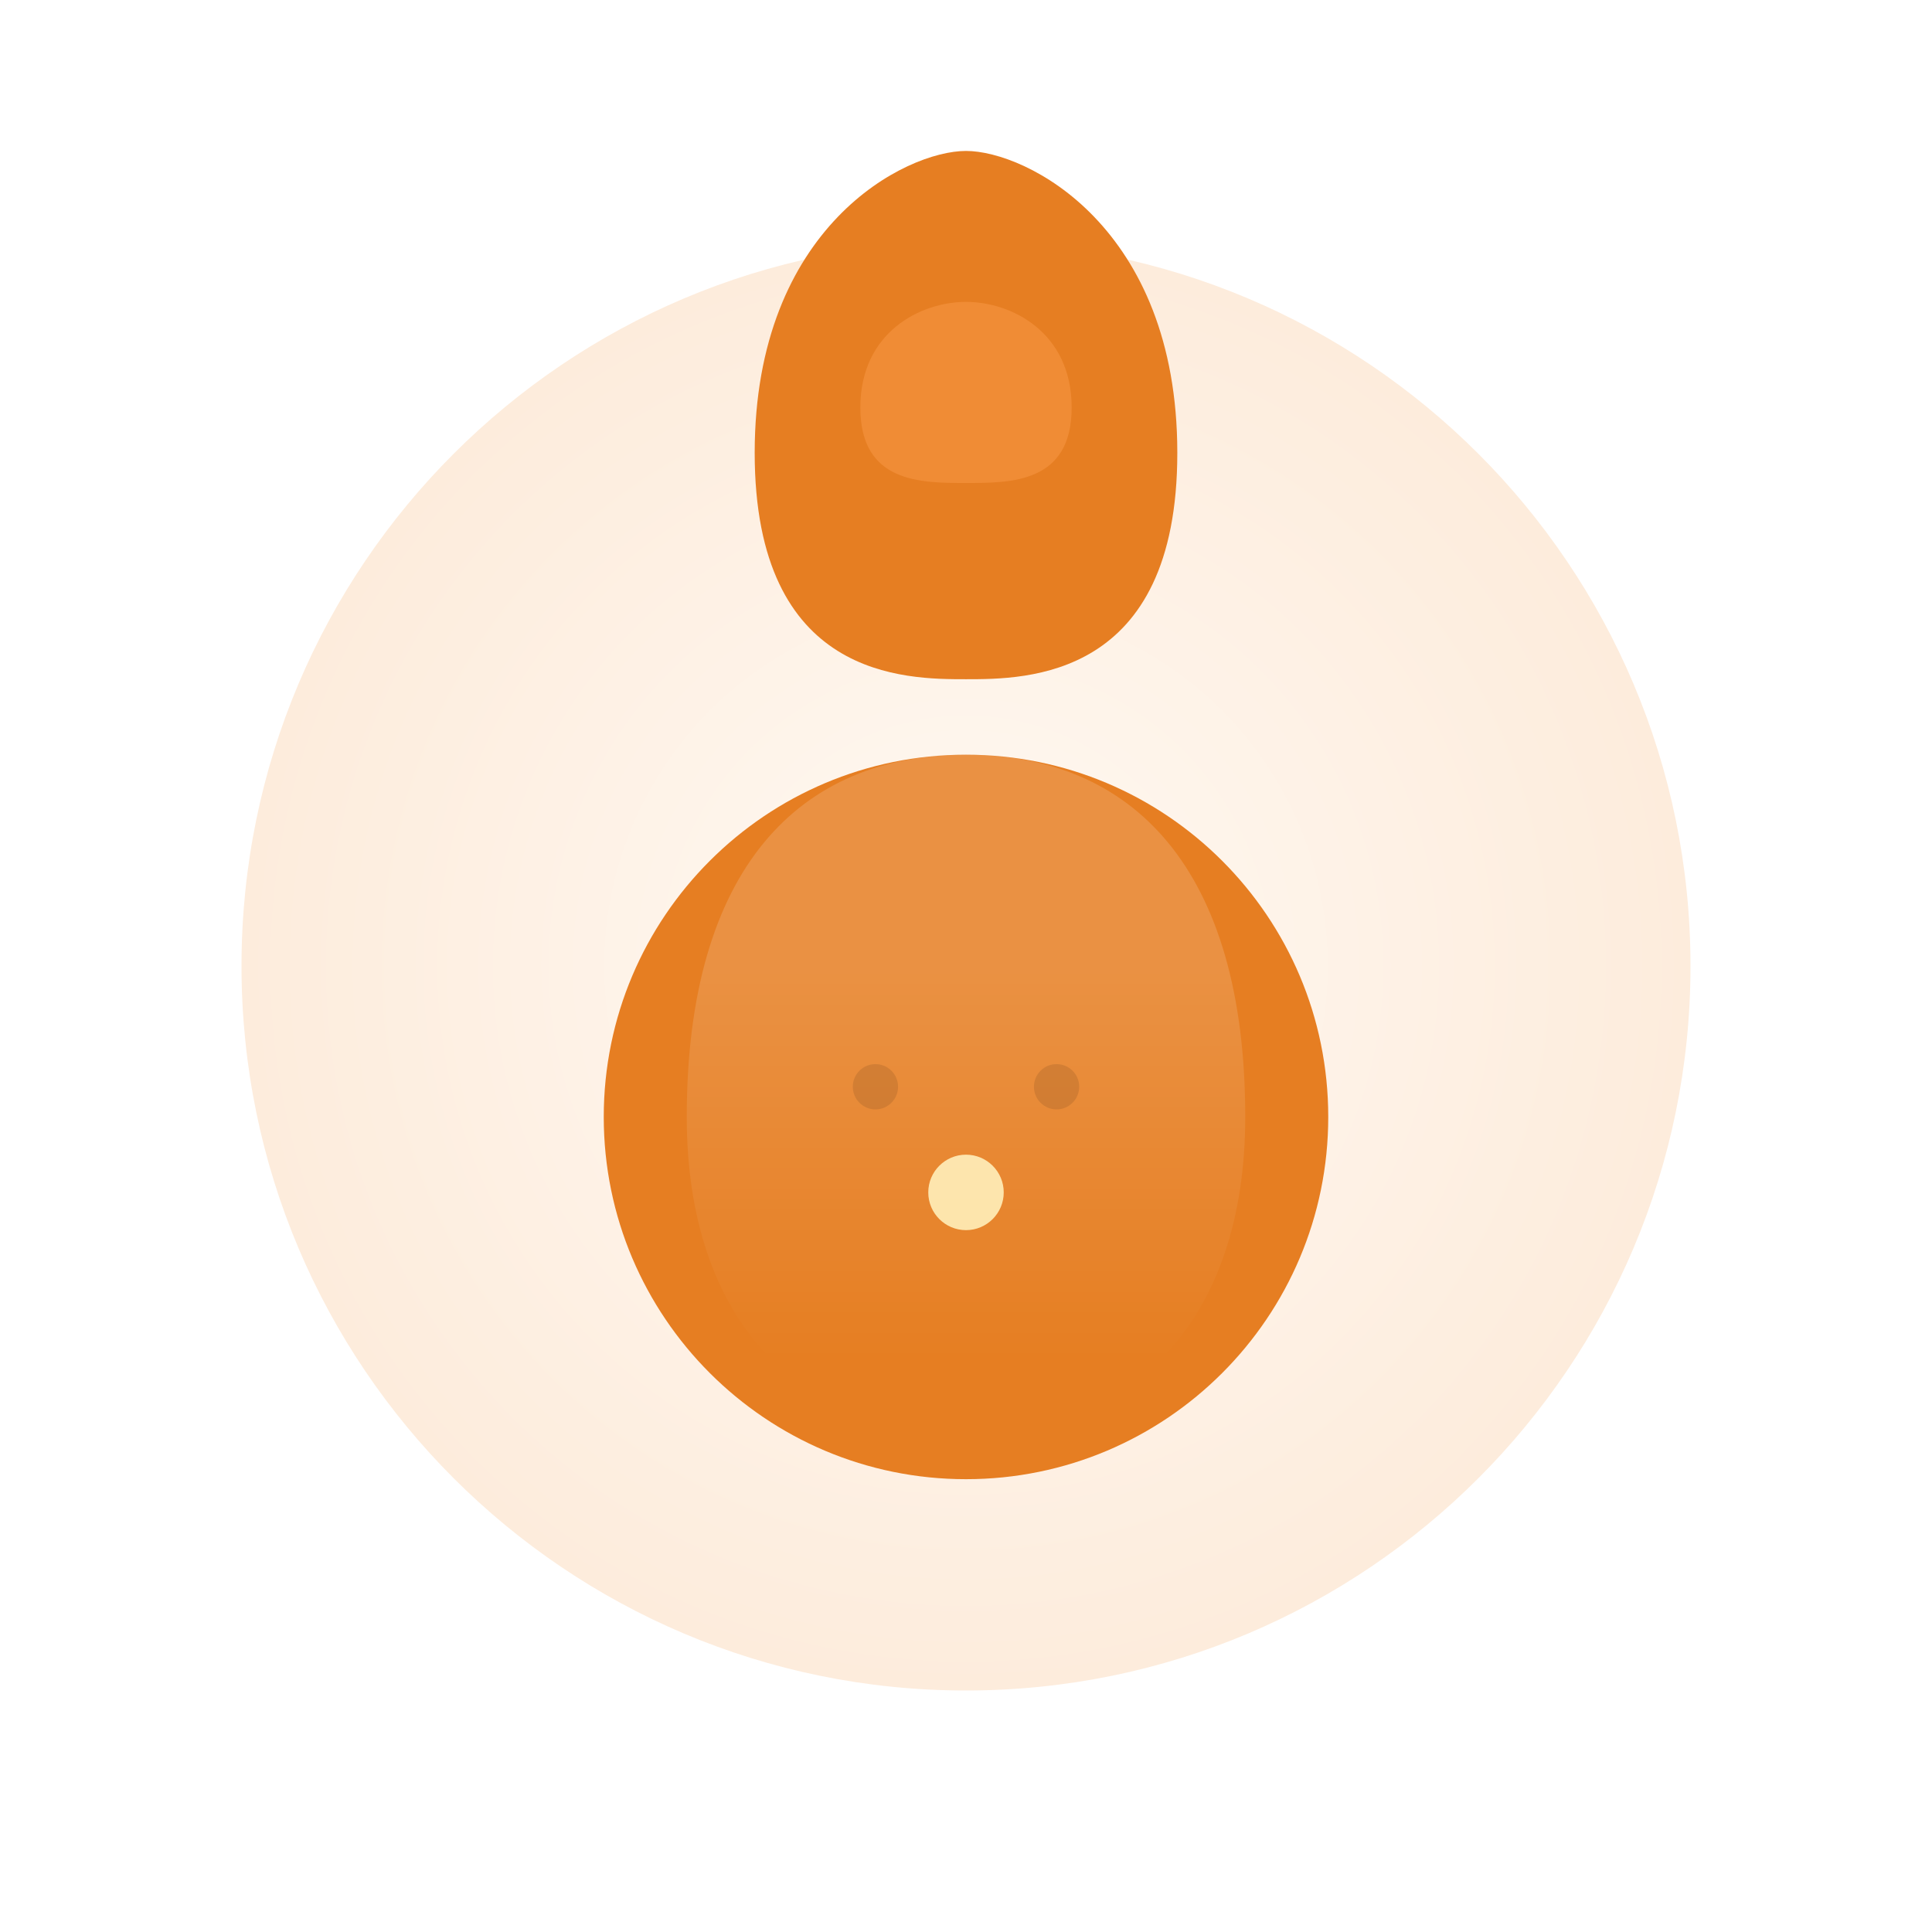
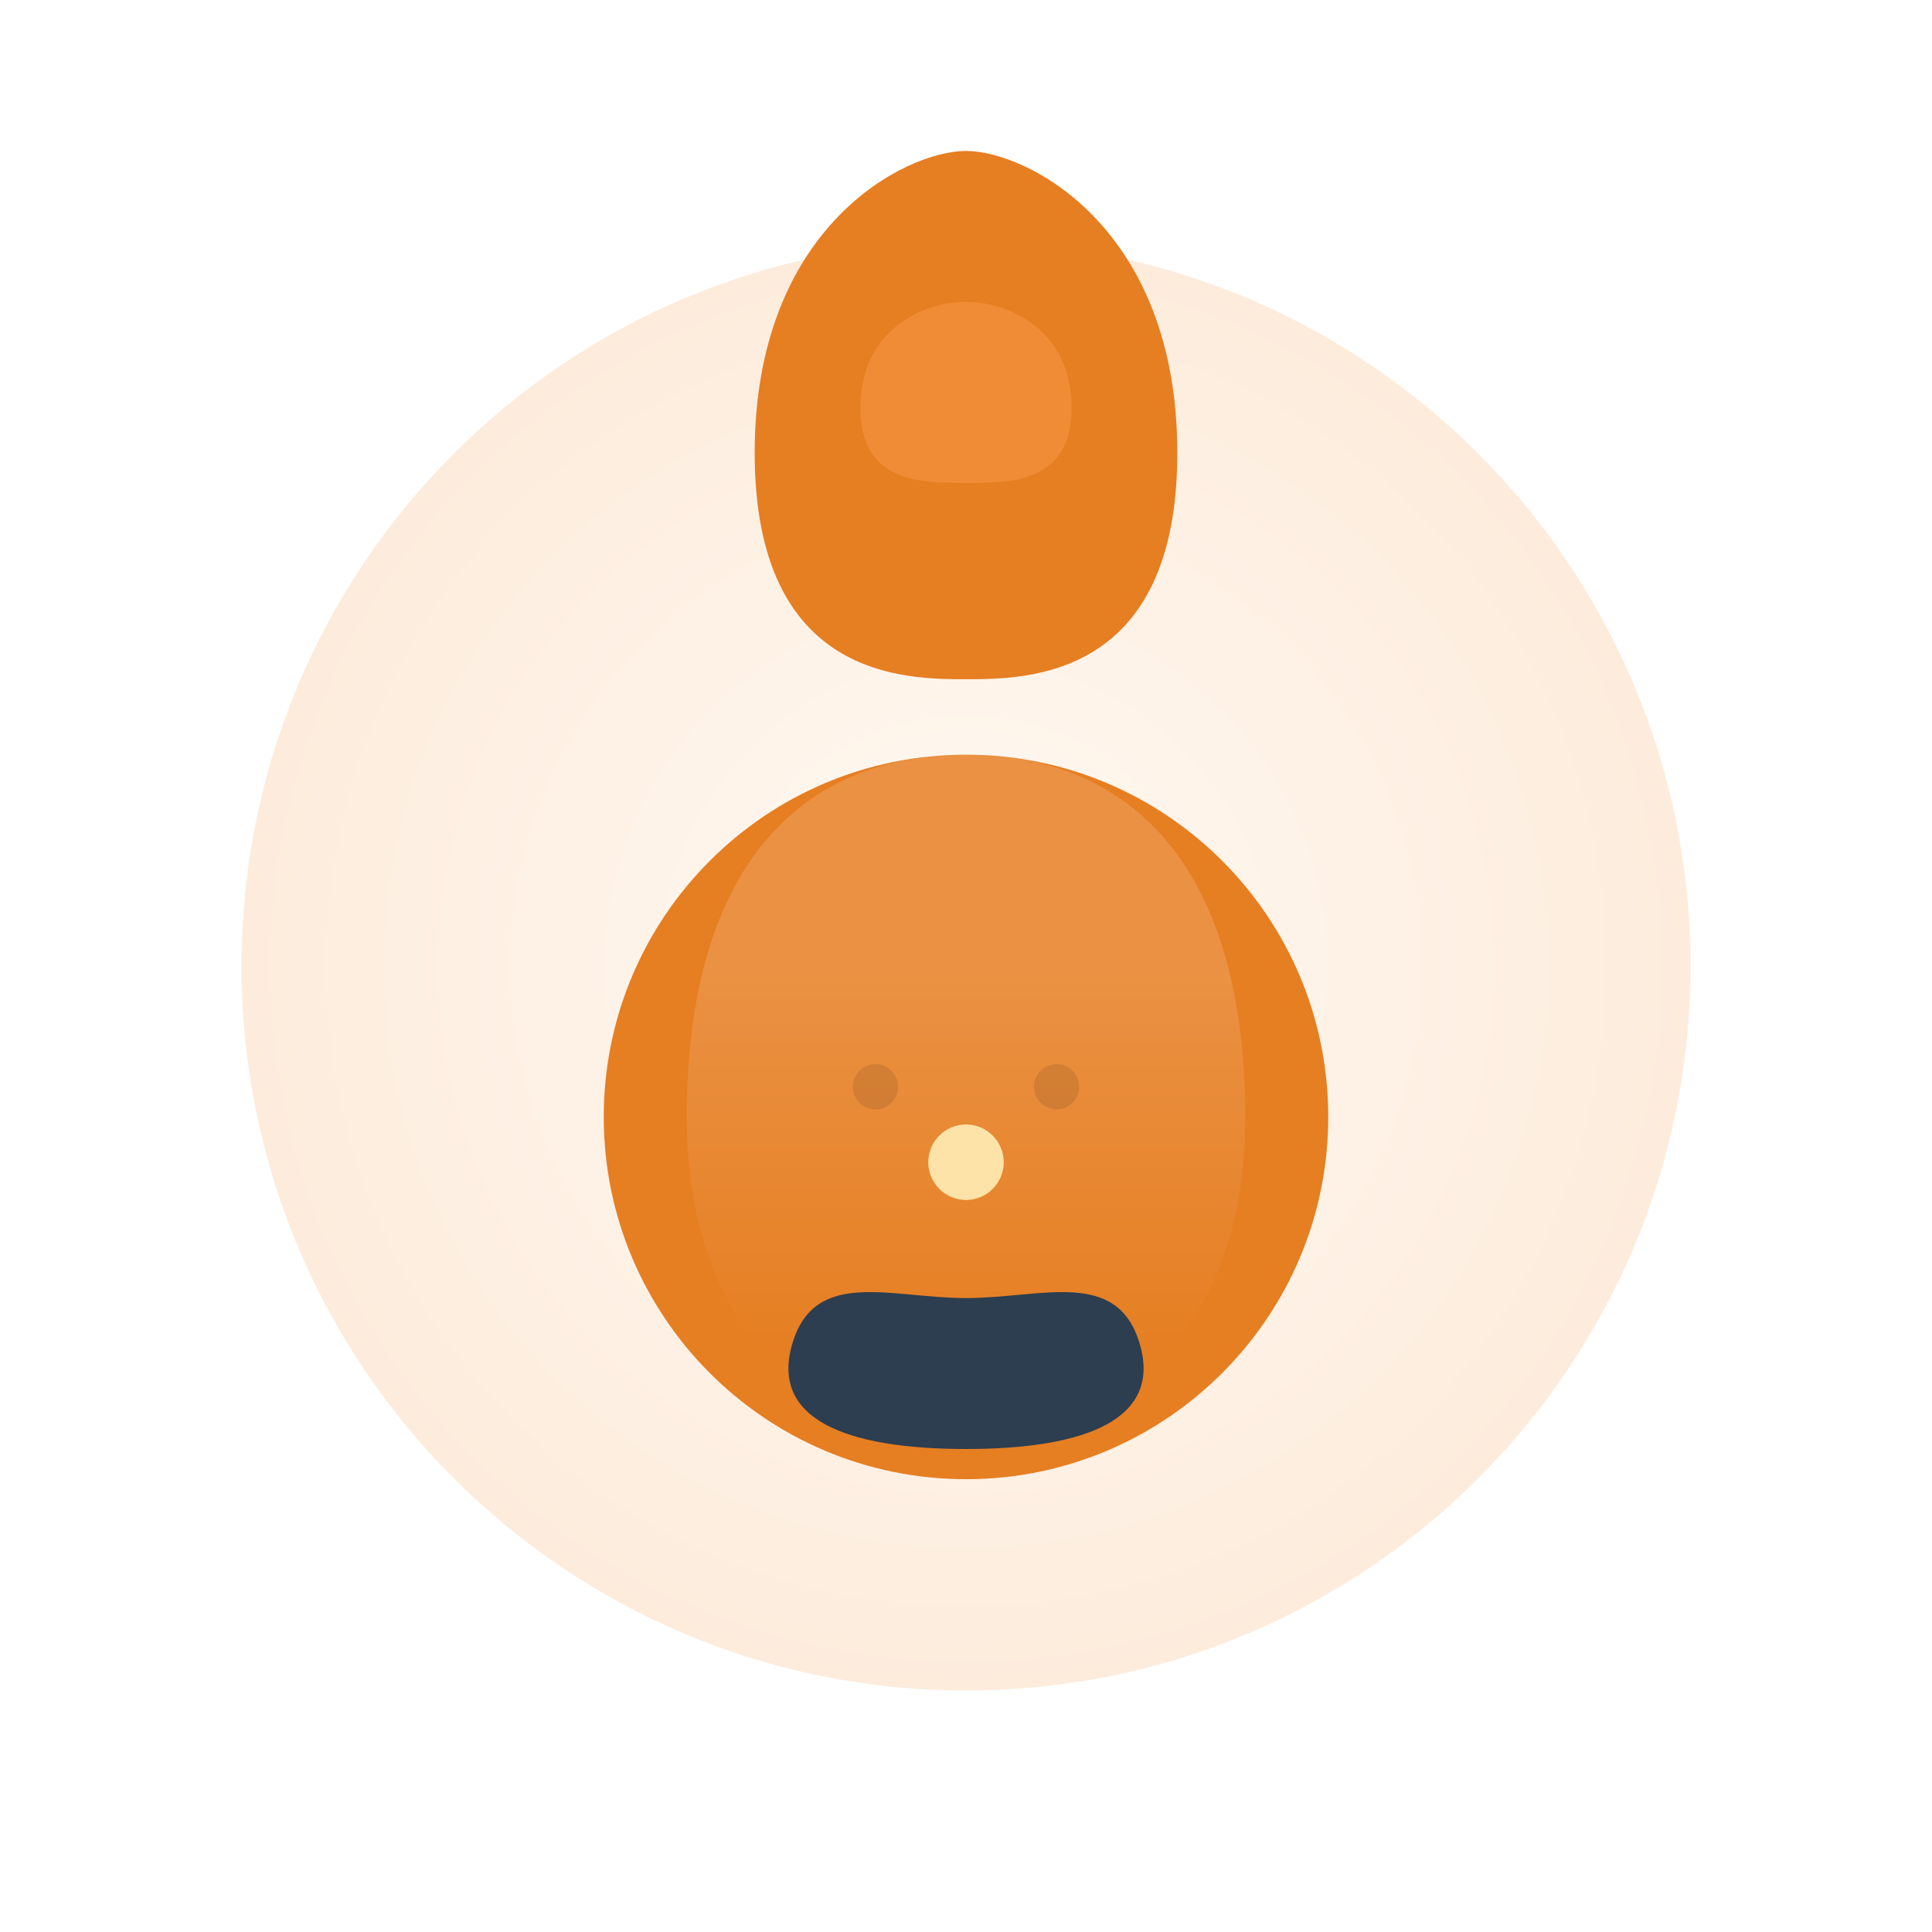
<svg xmlns="http://www.w3.org/2000/svg" width="256" height="256" viewBox="0 0 256 256" fill="none">
  <defs>
    <radialGradient id="bgGradient" cx="0.5" cy="0.5" r="0.5">
      <stop offset="0%" stop-color="#FFF9F3" />
      <stop offset="100%" stop-color="#FDECDC" />
    </radialGradient>
    <linearGradient id="headHighlight" x1="128" y1="128" x2="128" y2="180" gradientUnits="userSpaceOnUse">
      <stop offset="0%" stop-color="#FFFFFF" stop-opacity="0.15" />
      <stop offset="100%" stop-color="#FFFFFF" stop-opacity="0" />
    </linearGradient>
+     <linearGradient id="tieGradient" x1="128" y1="172" x2="128" y2="195">
+       <stop offset="0%" stop-color="#2c3e50" />
+       <stop offset="100%" stop-color="#34495E" />
+     </linearGradient>
  </defs>
  <circle cx="128" cy="128" r="96" fill="url(#bgGradient)" />
  <path d="M100,60 C100,30 120,20 128,20 C136,20 156,30 156,60 C156,90 136,90 128,90 C120,90 100,90 100,60Z" fill="#E67E22" />
  <path d="M114,54 C114,44 122,40 128,40 C134,40 142,44 142,54 C142,64 134,64 128,64 C122,64 114,64 114,54Z" fill="#F08C35" />
  <circle cx="128" cy="148" r="48" fill="#E67E22" />
-   <circle cx="128" cy="158" r="5" fill="#FDE3A7" />
  <path d="M128,100 C150,100 165,115 165,148 C165,175 150,190 128,190 C106,190 91,175 91,148 C91,115 106,100 128,100Z" fill="url(#headHighlight)" />
  <circle cx="116" cy="144" r="3" fill="#000" opacity="0.1" />
  <circle cx="140" cy="144" r="3" fill="#000" opacity="0.1" />
+   <circle cx="128" cy="154" r="5" fill="#FDE3A7" />
+   <path d="M128,172 C118,172 108,168 105,178 C102,188 112,192 128,192" fill="url(#tieGradient)" />
+   <path d="M128,172 C138,172 148,168 151,178 C154,188 144,192 128,192" fill="url(#tieGradient)" />
+   <circle cx="128" cy="182" r="4" fill="#2c3e50" />
</svg>
